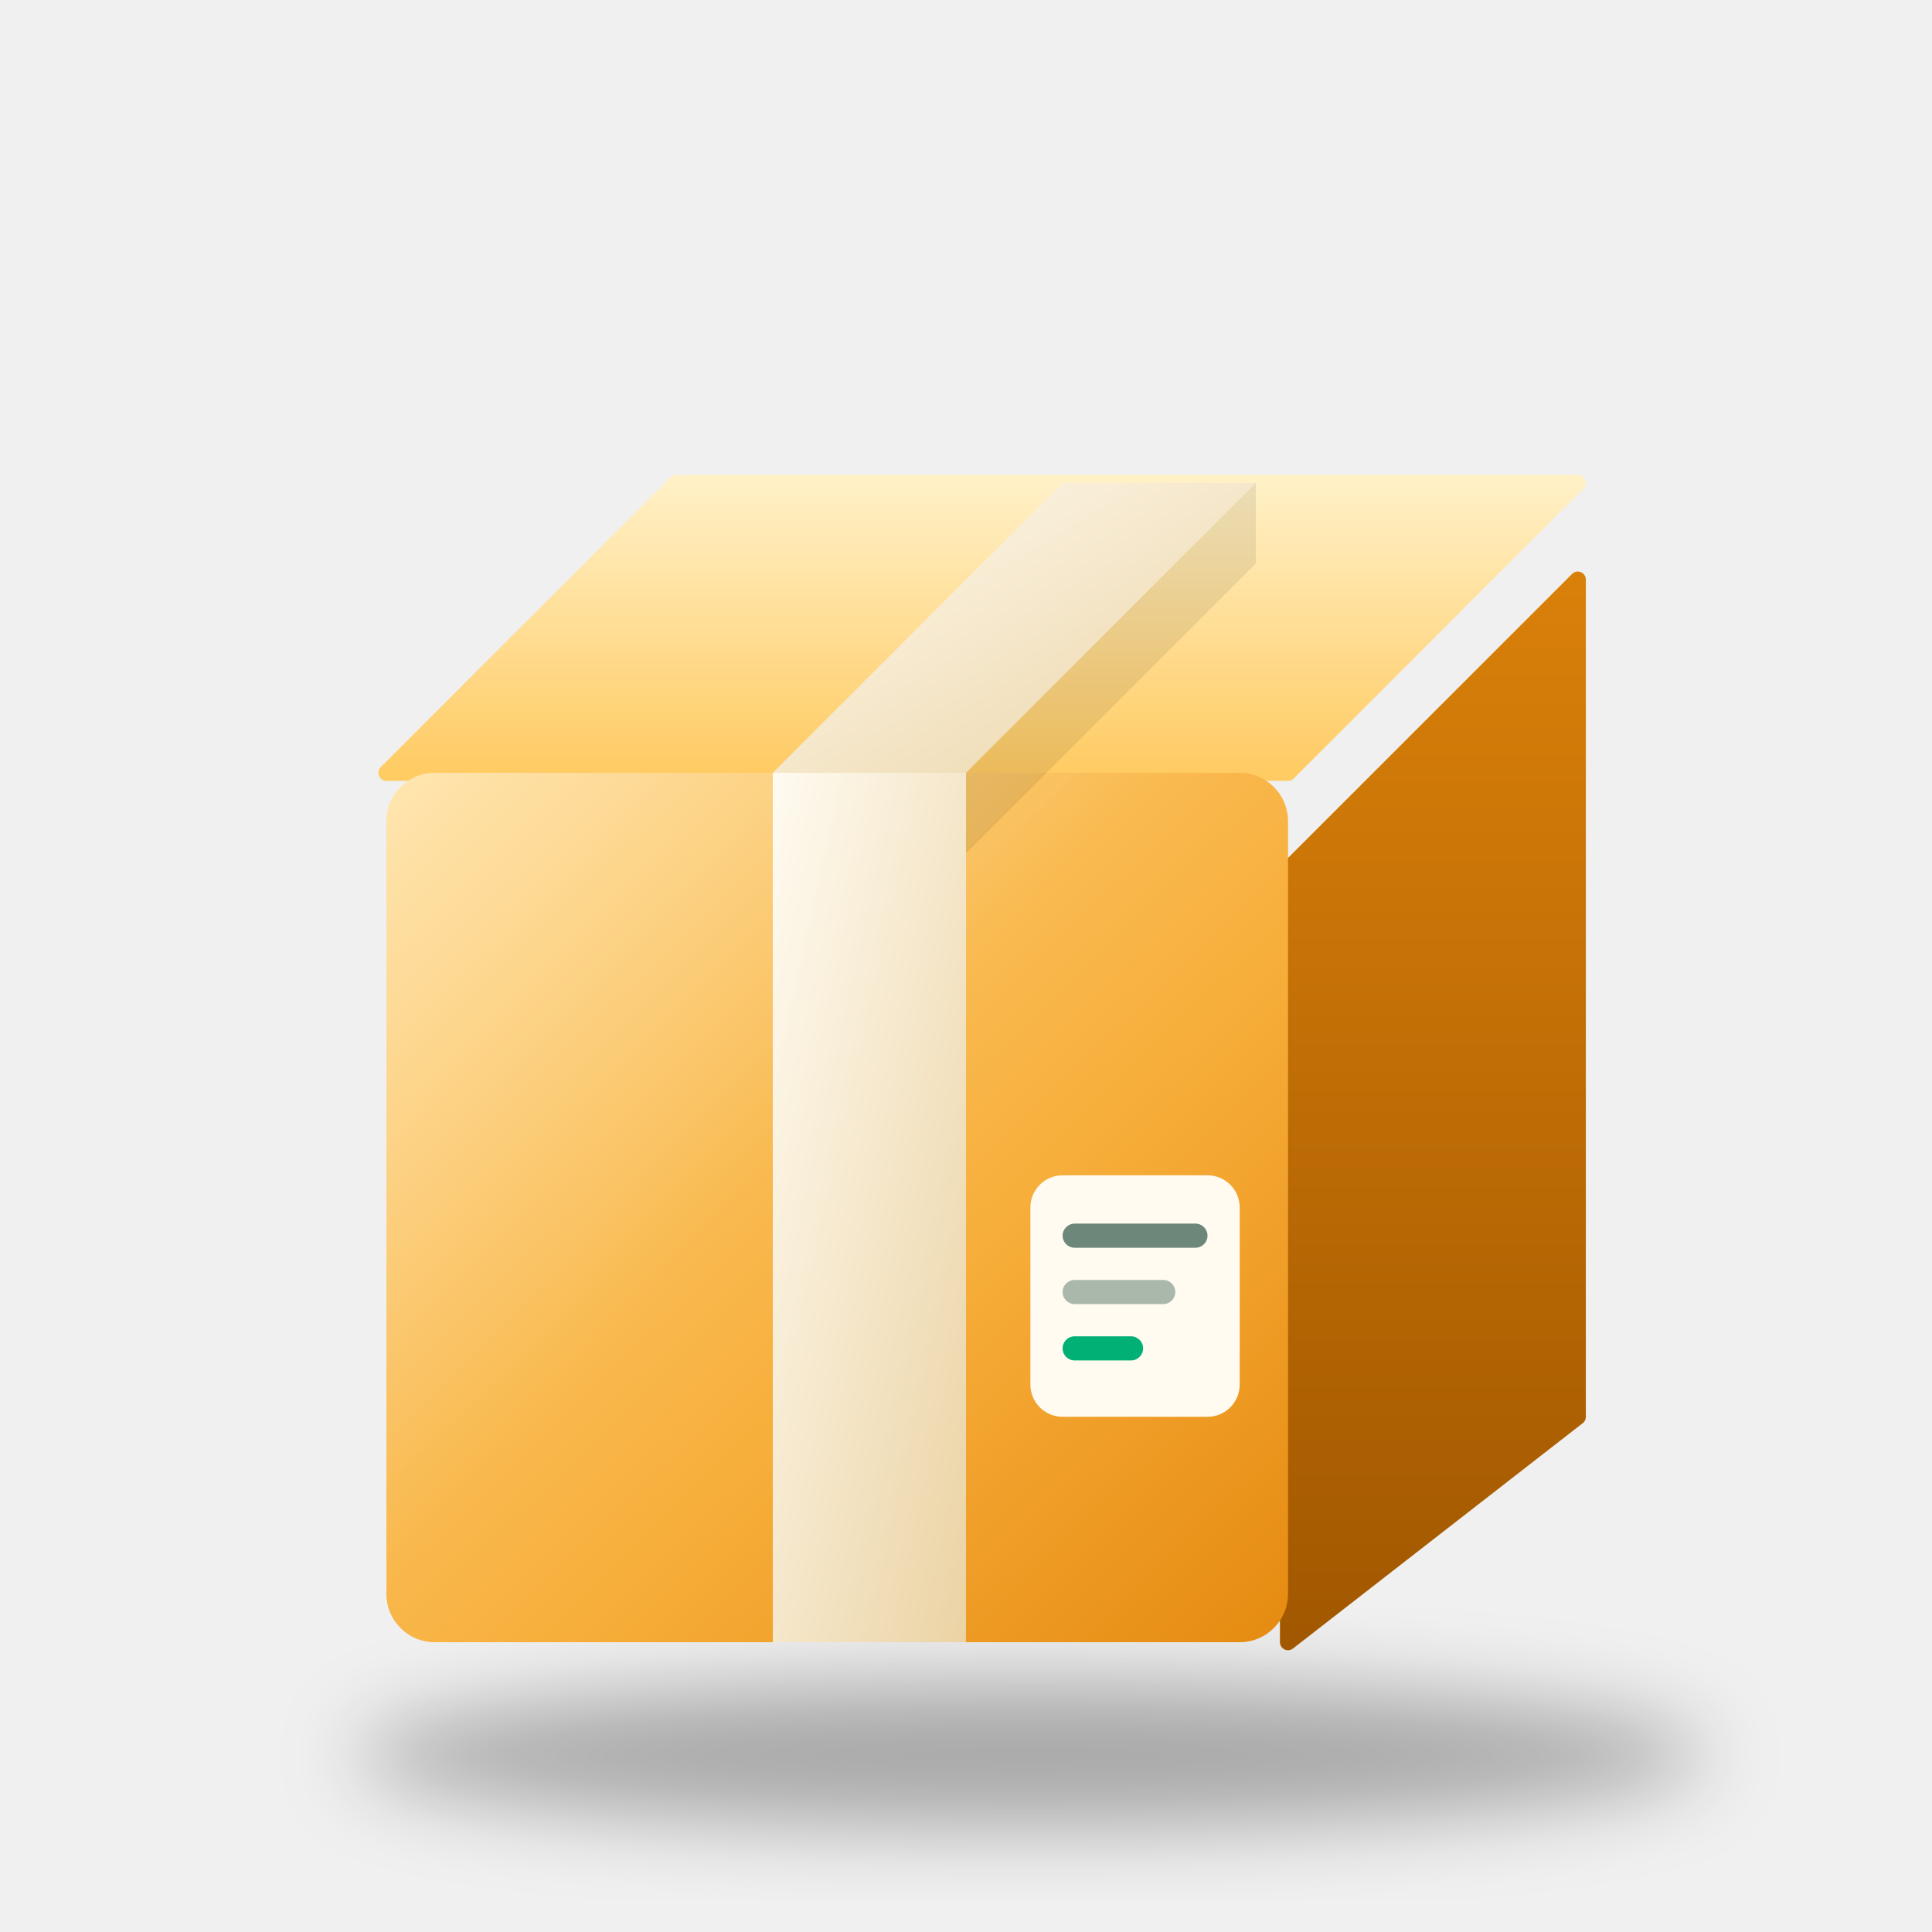
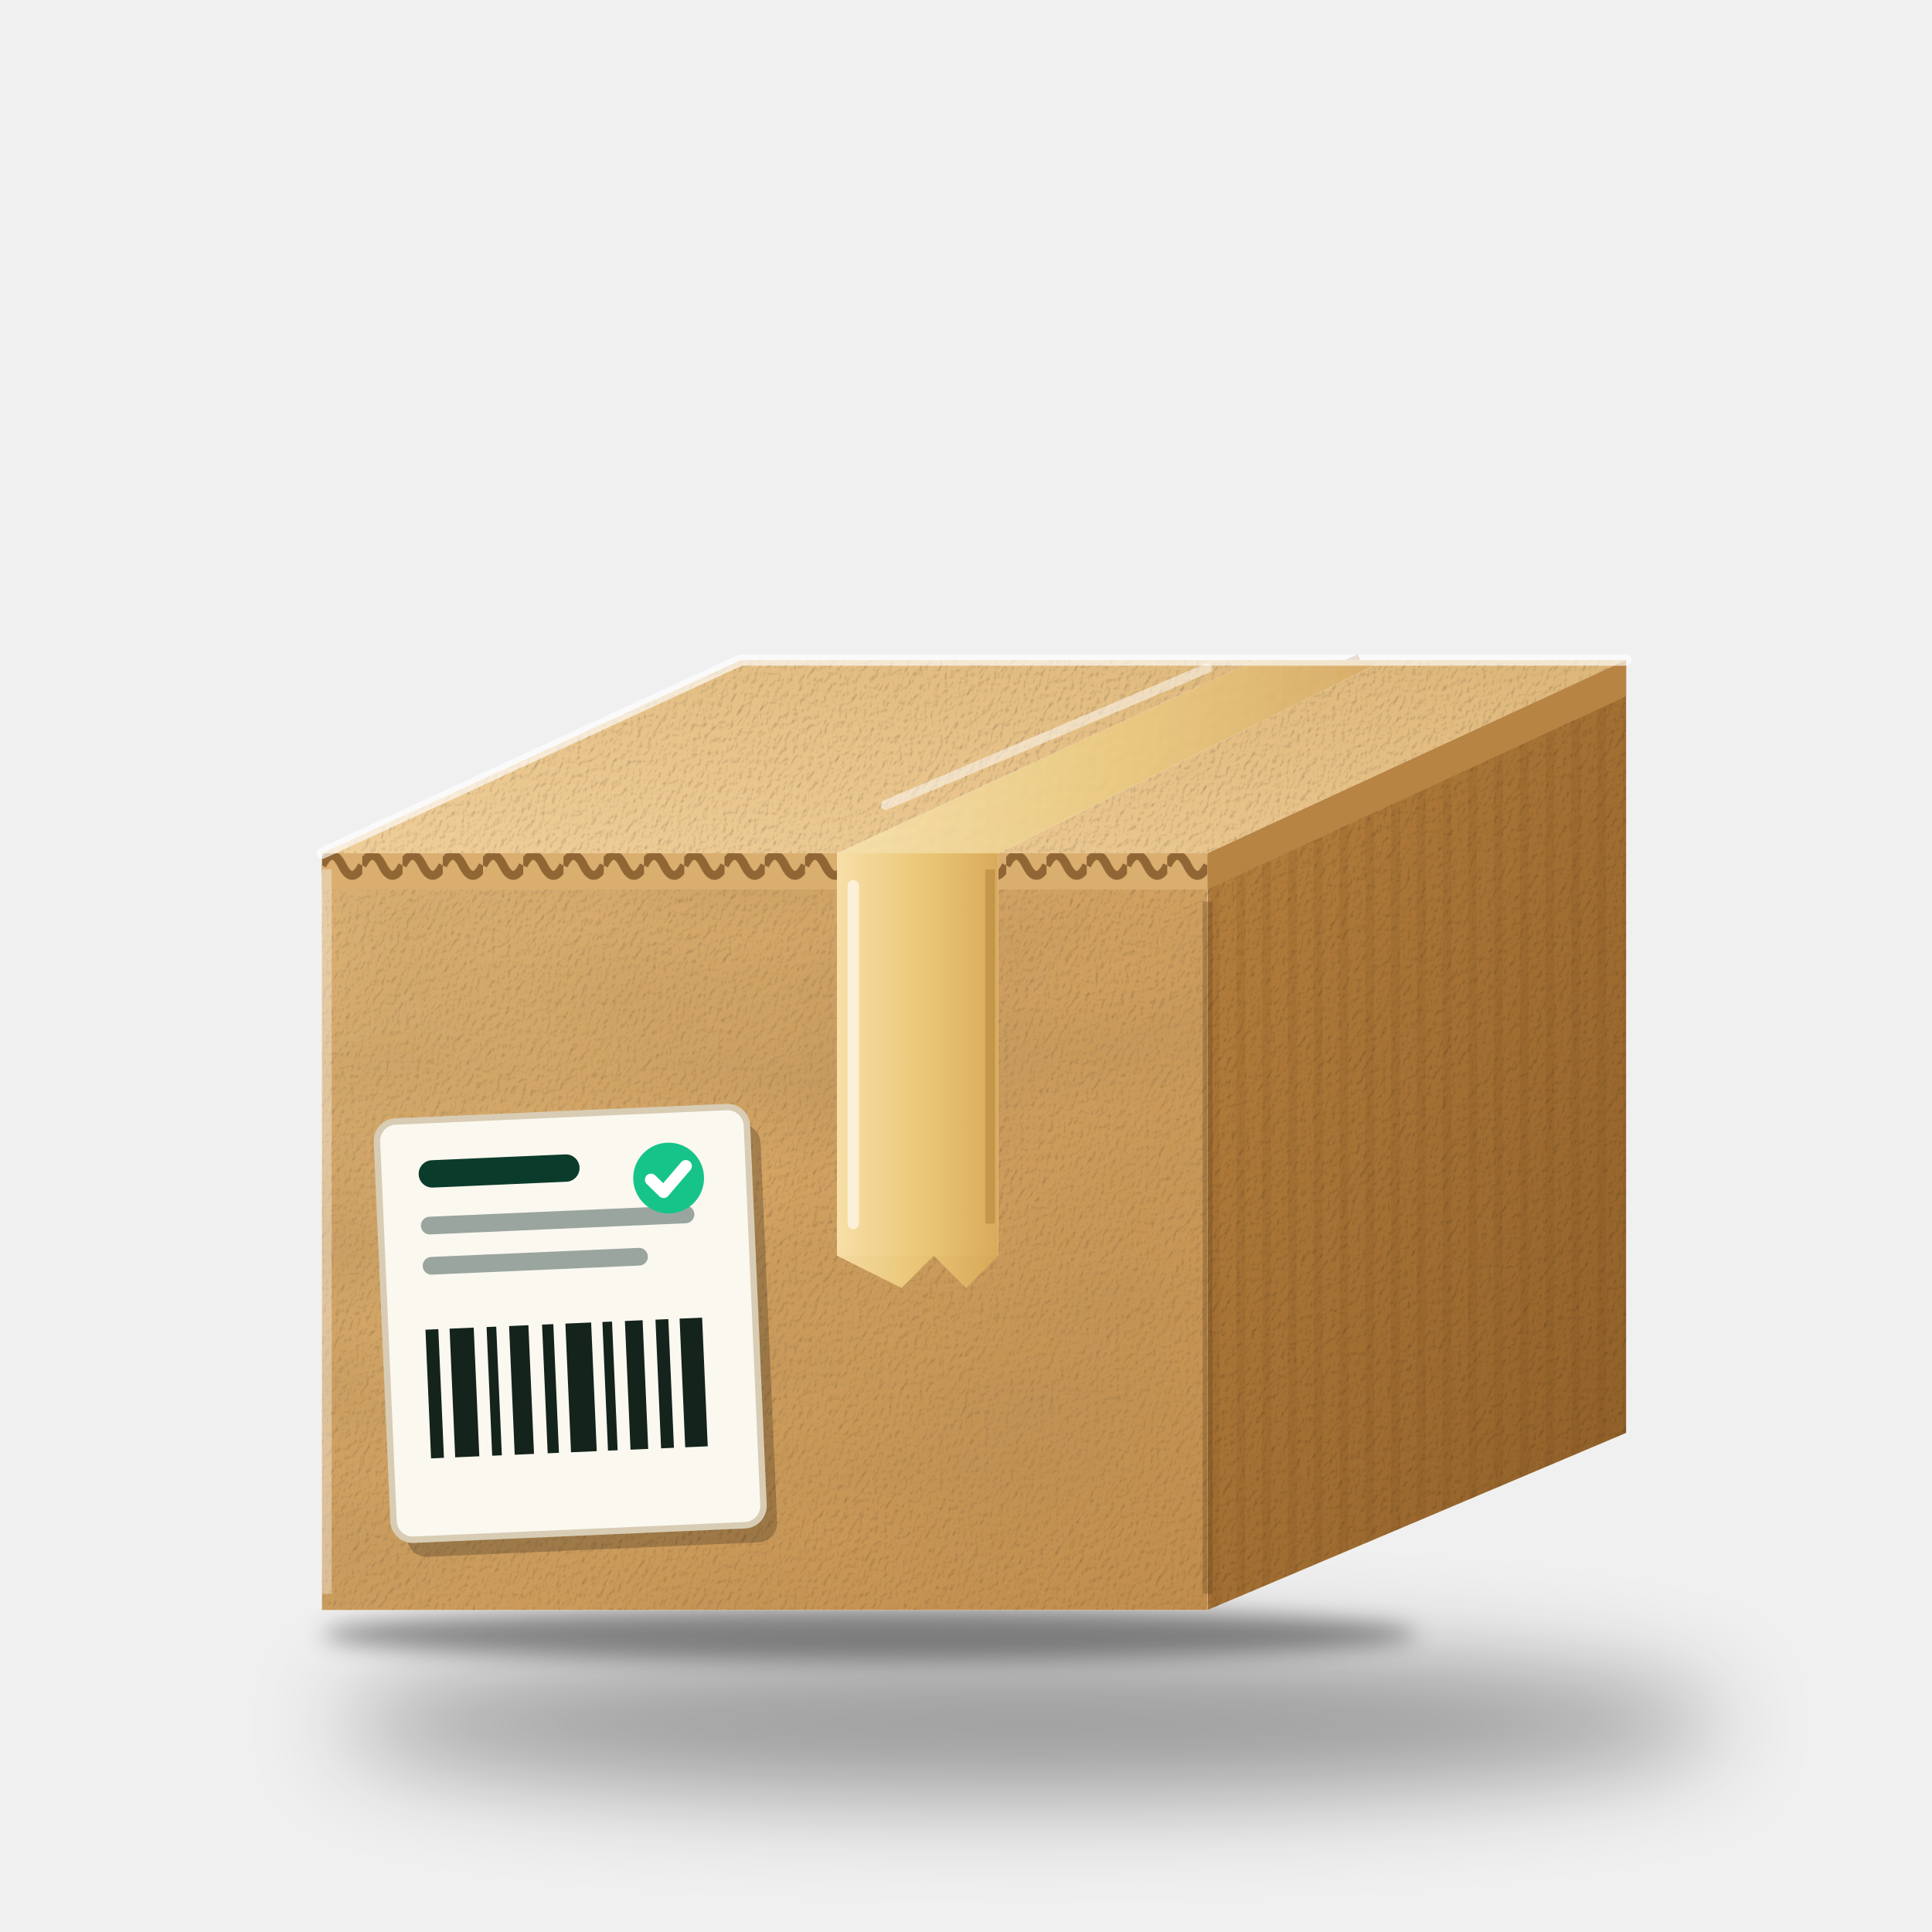
<svg xmlns="http://www.w3.org/2000/svg" viewBox="0 0 240 240" width="240" height="240">
  <defs>
+     <filter id="kraft" x="0" y="0" width="100%" height="100%" color-interpolation-filters="sRGB">
+       <feTurbulence type="fractalNoise" baseFrequency="1.6 1.1" numOctaves="2" seed="5" result="n" />
+       <feDiffuseLighting in="n" surfaceScale="0.8" diffuseConstant="1.18" lighting-color="#fff" result="lit">
+         <feDistantLight azimuth="235" elevation="58" />
+       </feDiffuseLighting>
+       <feComposite in="lit" in2="SourceAlpha" operator="in" result="litc" />
+       <feBlend in="SourceGraphic" in2="litc" mode="multiply" />
+     </filter>
+     <filter id="mottle" x="0" y="0" width="100%" height="100%">
+       <feTurbulence type="fractalNoise" baseFrequency="0.02 0.05" numOctaves="2" seed="9" result="m" />
+       <feColorMatrix in="m" type="matrix" values="0 0 0 0 .4  0 0 0 0 .23  0 0 0 0 .08  0 0 0 .6 -.14" result="mc" />
+       <feComposite in="mc" in2="SourceAlpha" operator="in" />
+     </filter>
+     <filter id="tapefx" x="0" y="0" width="100%" height="100%">
+       <feTurbulence type="fractalNoise" baseFrequency="0.9" numOctaves="1" seed="3" result="n" />
+       <feDiffuseLighting in="n" surfaceScale=".35" diffuseConstant="1.1" lighting-color="#fff" result="l">
+         <feDistantLight azimuth="235" elevation="62" />
+       </feDiffuseLighting>
+       <feComposite in="l" in2="SourceAlpha" operator="in" result="lc" />
+       <feBlend in="SourceGraphic" in2="lc" mode="multiply" />
+     </filter>
+     <filter id="soft" x="-30%" y="-80%" width="160%" height="260%">
+       <feGaussianBlur stdDeviation="6" />
+     </filter>
+     <filter id="soft2" x="-30%" y="-80%" width="160%" height="260%">
+       <feGaussianBlur stdDeviation="1.4" />
+     </filter>
    <linearGradient id="front" x1="0" y1="0" x2="1" y2="1">
-       <stop offset="0" stop-color="#FFD98A" />
-       <stop offset=".6" stop-color="#F7AE3A" />
-       <stop offset="1" stop-color="#E58A10" />
+       <stop offset="0" stop-color="#E0B678" />
+       <stop offset="1" stop-color="#C58F4C" />
    </linearGradient>
-     <linearGradient id="top" x1="0" y1="0" x2="0" y2="1">
-       <stop offset="0" stop-color="#FFF0C6" />
-       <stop offset="1" stop-color="#FFCB63" />
+     <linearGradient id="side" x1="0" y1="0" x2="1" y2="1">
+       <stop offset="0" stop-color="#B9823F" />
+       <stop offset="1" stop-color="#8E5E28" />
    </linearGradient>
-     <linearGradient id="side" x1="0" y1="0" x2="0" y2="1">
-       <stop offset="0" stop-color="#D9800A" />
-       <stop offset="1" stop-color="#A25800" />
+     <linearGradient id="top" x1="0" y1="1" x2="1" y2="0">
+       <stop offset="0" stop-color="#F0CE98" />
+       <stop offset="1" stop-color="#DDB679" />
    </linearGradient>
-     <linearGradient id="tape" x1="0" y1="0" x2="1" y2="1">
-       <stop offset="0" stop-color="#FFFBF1" />
-       <stop offset="1" stop-color="#EBD3A4" />
+     <linearGradient id="tape" x1="0" y1="0" x2="1" y2="0">
+       <stop offset="0" stop-color="#F7DFA6" />
+       <stop offset=".5" stop-color="#EBC878" />
+       <stop offset="1" stop-color="#D7A957" />
    </linearGradient>
-     <linearGradient id="gloss" x1="0" y1="0" x2="1" y2="1">
-       <stop offset="0" stop-color="#fff" stop-opacity=".45" />
-       <stop offset=".5" stop-color="#fff" stop-opacity="0" />
-     </linearGradient>
-     <filter id="blur" x="-30%" y="-50%" width="160%" height="200%">
-       <feGaussianBlur stdDeviation="5" />
-     </filter>
-     <clipPath id="fc">
-       <rect x="48" y="96" width="112" height="108" rx="6" />
+     <pattern id="flute" width="5" height="5" patternUnits="userSpaceOnUse">
+       <path d="M0 2.5 Q1.25 0 2.5 2.5 T5 2.5" fill="none" stroke="#7a4e22" stroke-width="1.1" opacity=".75" />
+     </pattern>
+     <pattern id="ribs" width="3.2" height="10" patternUnits="userSpaceOnUse">
+       <rect width="1.1" height="10" fill="#6b4217" opacity=".12" />
+     </pattern>
+     <clipPath id="frontC">
+       <path d="M40 106H150V200H40Z" />
    </clipPath>
  </defs>
-   <ellipse cx="128" cy="218" rx="84" ry="9" fill="#000" opacity=".3" filter="url(#blur)" />
-   <path d="M160 108L196 72V176L160 204Z" fill="url(#side)" stroke="url(#side)" stroke-width="2" stroke-linejoin="round" />
-   <path d="M48 96L84 60H196L160 96Z" fill="url(#top)" stroke="url(#top)" stroke-width="2" stroke-linejoin="round" />
-   <rect x="48" y="96" width="112" height="108" rx="6" fill="url(#front)" />
-   <g clip-path="url(#fc)">
-     <path d="M30 80H160L70 214H30Z" fill="url(#gloss)" />
+   <ellipse cx="128" cy="214" rx="86" ry="9" fill="#000" opacity=".36" filter="url(#soft)" />
+   <ellipse cx="108" cy="203" rx="68" ry="3.2" fill="#000" opacity=".4" filter="url(#soft2)" />
+   <g filter="url(#kraft)">
+     <path d="M150 106 L202 82 V178 L150 200Z" fill="url(#side)" />
  </g>
-   <path d="M96 96L132 60H156L120 96Z" fill="url(#tape)" />
-   <rect x="96" y="96" width="24" height="108" fill="url(#tape)" clip-path="url(#fc)" />
-   <path d="M120 96L156 60V70L120 106Z" fill="#000" opacity=".08" />
-   <rect x="128" y="146" width="26" height="30" rx="4" fill="#FFFBF1" />
-   <rect x="132" y="152" width="18" height="3" rx="1.5" fill="#0B3B2B" opacity=".6" />
-   <rect x="132" y="159" width="14" height="3" rx="1.5" fill="#0B3B2B" opacity=".35" />
-   <rect x="132" y="166" width="10" height="3" rx="1.5" fill="#01B075" />
+   <path d="M150 106 L202 82 V178 L150 200Z" fill="url(#ribs)" />
+   <g filter="url(#kraft)">
+     <path d="M40 106H150V200H40Z" fill="url(#front)" />
+   </g>
+   <g clip-path="url(#frontC)">
+     <rect x="40" y="106" width="110" height="94" filter="url(#mottle)" />
+   </g>
+   <g filter="url(#kraft)">
+     <path d="M40 106 L92 82 H202 L150 106Z" fill="url(#top)" />
+   </g>
+   <path d="M117 106 L169 82" stroke="#8c5e2b" stroke-width="1.6" opacity=".55" />
+   <path d="M40 106H150V110.5H40Z" fill="#D9AE6F" />
+   <path d="M40 106H150V110.5H40Z" fill="url(#flute)" />
+   <path d="M150 106 L202 82 V86.5 L150 110.5Z" fill="#B88444" />
+   <g filter="url(#tapefx)">
+     <path d="M104 106 L156 82 L172 82 L124 106Z M104 106 H124 V156 H104Z" fill="url(#tape)" opacity=".94" />
+   </g>
+   <path d="M104 106 H124 V156 L120 160 L116 156 L112 160 L104 156Z" fill="url(#tape)" opacity=".94" />
+   <path d="M106 110 V152" stroke="#fff" stroke-opacity=".6" stroke-width="1.4" stroke-linecap="round" />
+   <path d="M110 100 L150 83" stroke="#fff" stroke-opacity=".5" stroke-width="1.2" stroke-linecap="round" />
+   <path d="M123 108 V152" stroke="#8a5a1f" stroke-opacity=".28" stroke-width="1.2" />
+   <g transform="rotate(-2.5 80 168)">
+     <rect x="48" y="138" width="46" height="52" rx="2.4" fill="#000" opacity=".22" transform="translate(1.6 2.2)" />
+     <rect x="48" y="138" width="46" height="52" rx="2.4" fill="#FBF8F0" />
+     <rect x="48" y="138" width="46" height="52" rx="2.4" fill="none" stroke="#d8ccb4" stroke-width=".8" />
+     <rect x="53" y="143" width="20" height="3.4" rx="1.7" fill="#0B3B2B" />
+     <rect x="53" y="150" width="34" height="2.2" rx="1.1" fill="#9aa59f" />
+     <rect x="53" y="155" width="28" height="2.2" rx="1.1" fill="#9aa59f" />
+     <g fill="#14231b">
+       <rect x="53" y="164" width="1.6" height="16" />
+       <rect x="56" y="164" width="3" height="16" />
+       <rect x="60.6" y="164" width="1.2" height="16" />
+       <rect x="63.4" y="164" width="2.4" height="16" />
+       <rect x="67.5" y="164" width="1.4" height="16" />
+       <rect x="70.4" y="164" width="3.2" height="16" />
+       <rect x="75" y="164" width="1.2" height="16" />
+       <rect x="77.8" y="164" width="2.2" height="16" />
+       <rect x="81.6" y="164" width="1.6" height="16" />
+       <rect x="84.6" y="164" width="2.8" height="16" />
+     </g>
+     <circle cx="84" cy="146.5" r="4.4" fill="#16C48A" />
+     <path d="M81.8 146.6 l1.5 1.6 l2.9 -3.1" fill="none" stroke="#fff" stroke-width="1.5" stroke-linecap="round" stroke-linejoin="round" />
+   </g>
+   <path d="M40 106 L92 82 H202" fill="none" stroke="#fff" stroke-opacity=".65" stroke-width="1.4" stroke-linecap="round" stroke-linejoin="round" />
+   <path d="M40.6 108 V198" stroke="#fff" stroke-opacity=".35" stroke-width="1.2" />
+   <path d="M150 112 V198" stroke="#5a3912" stroke-opacity=".3" stroke-width="1.2" />
</svg>
